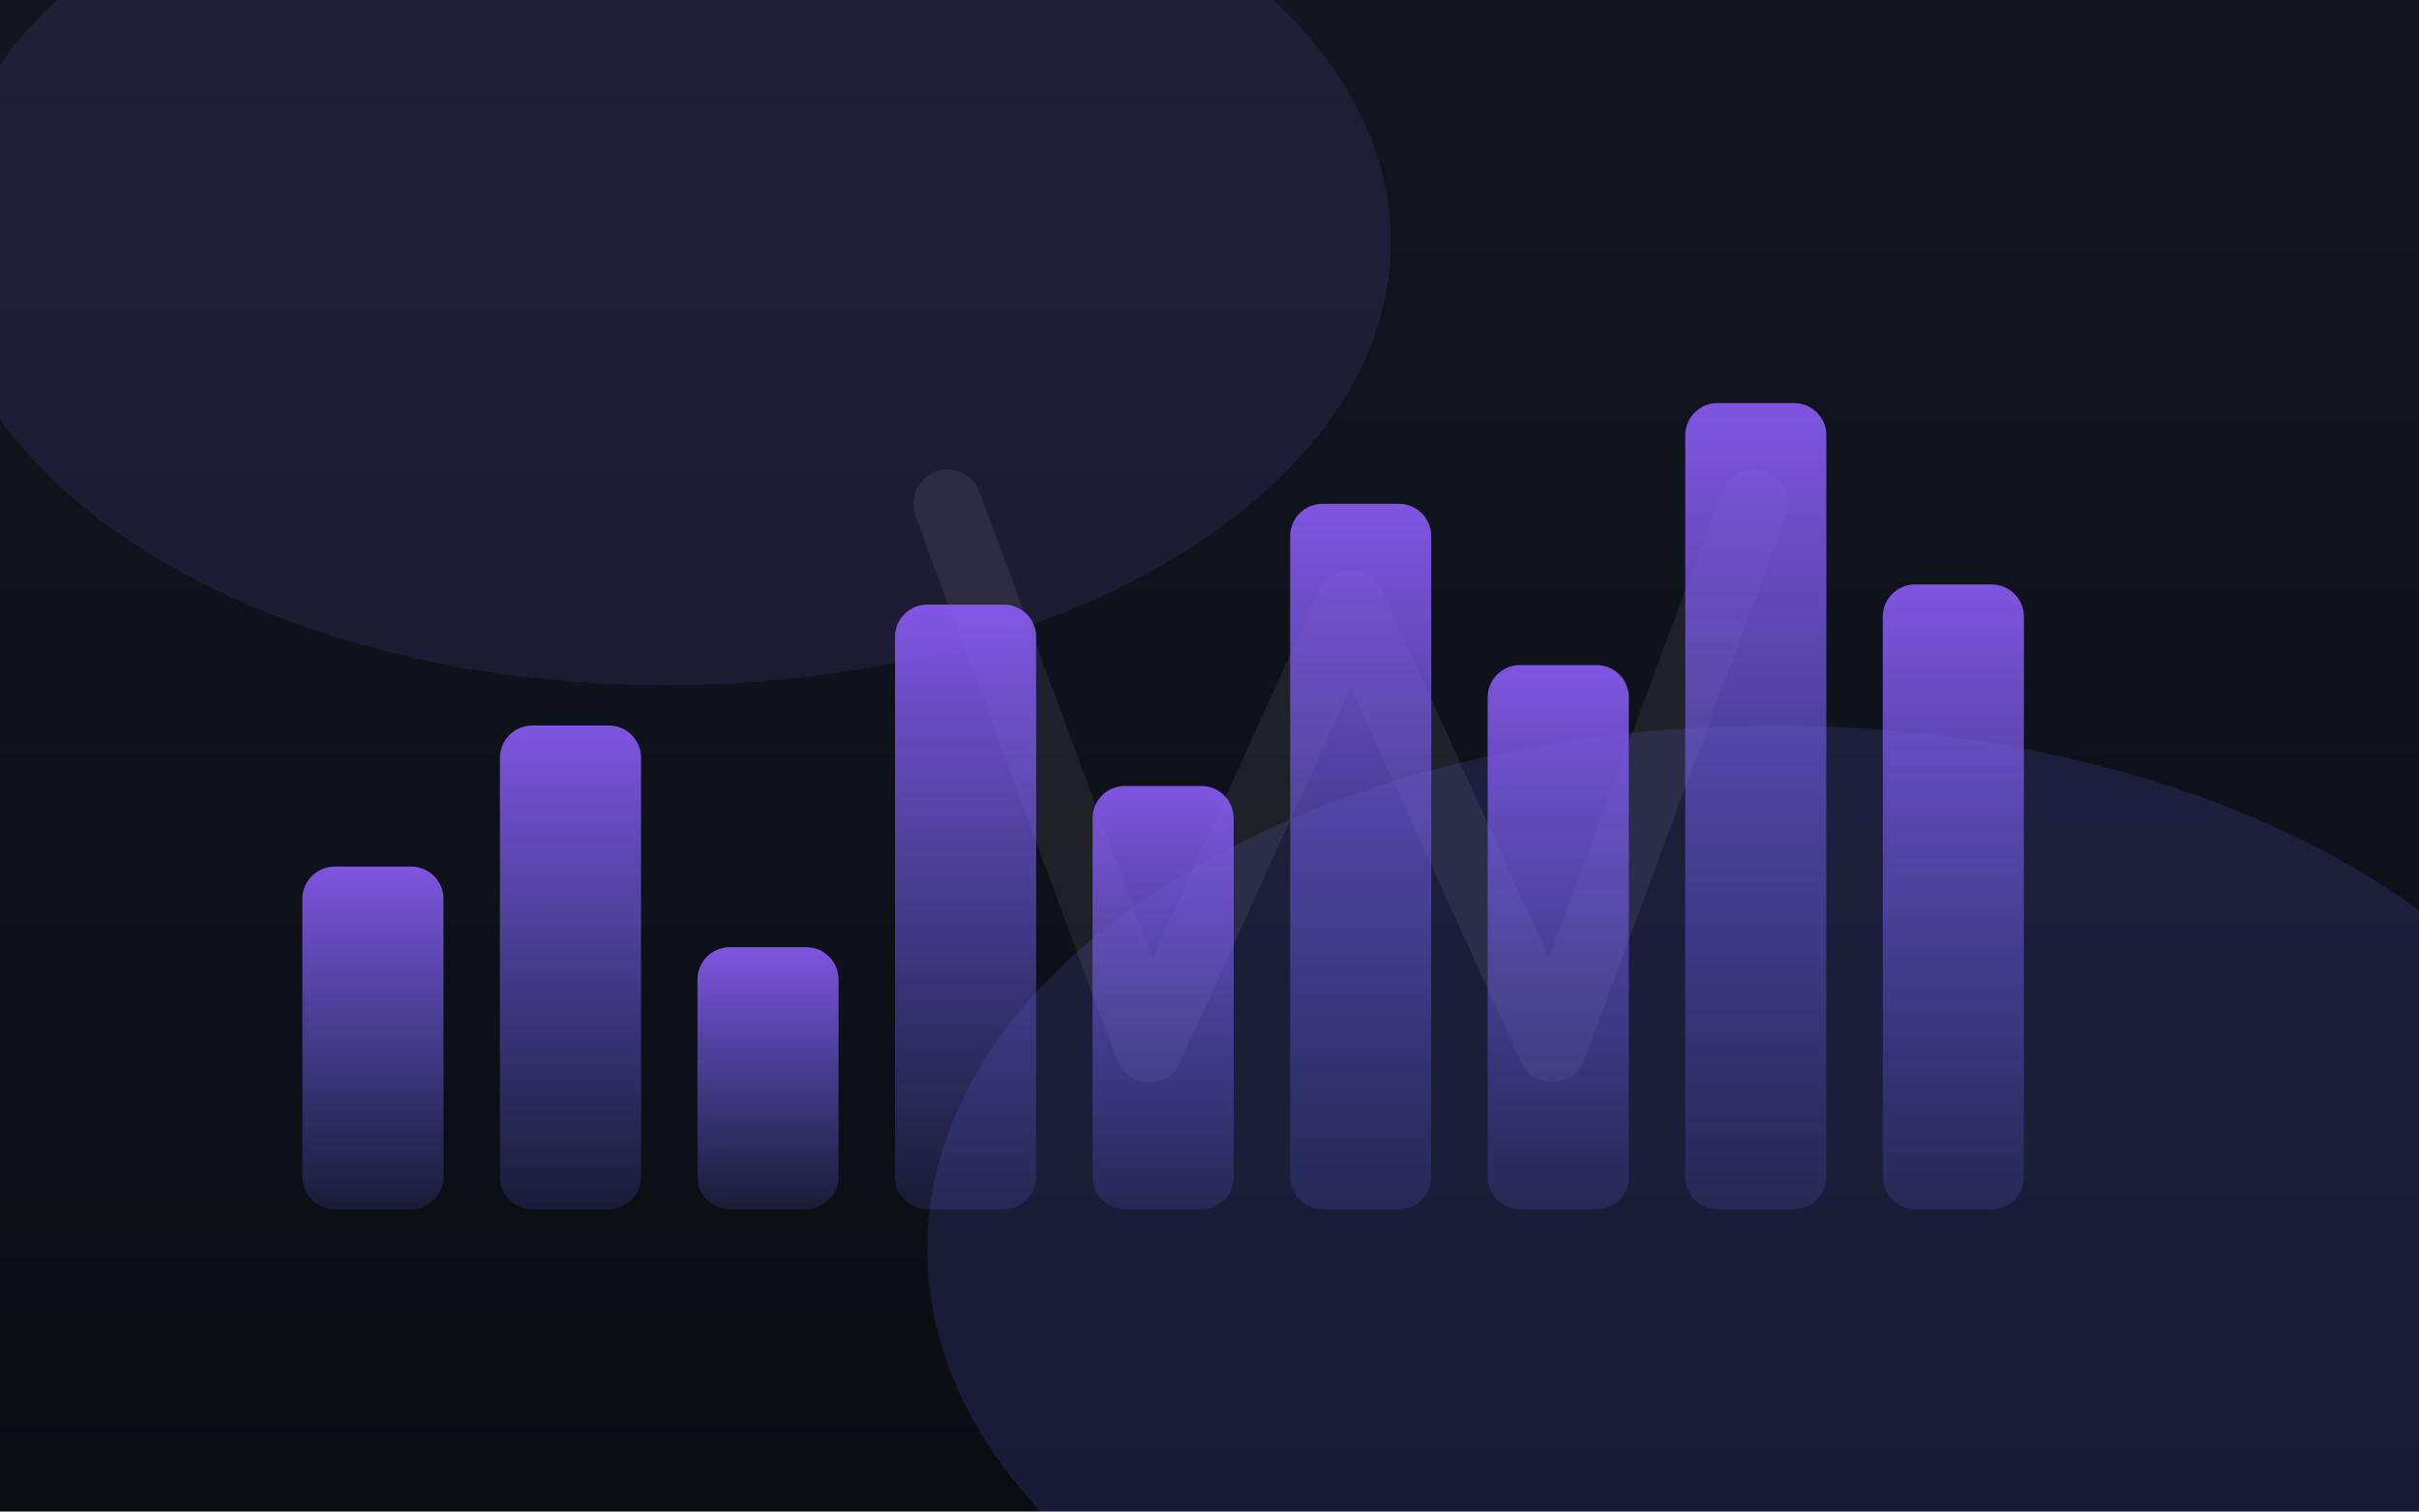
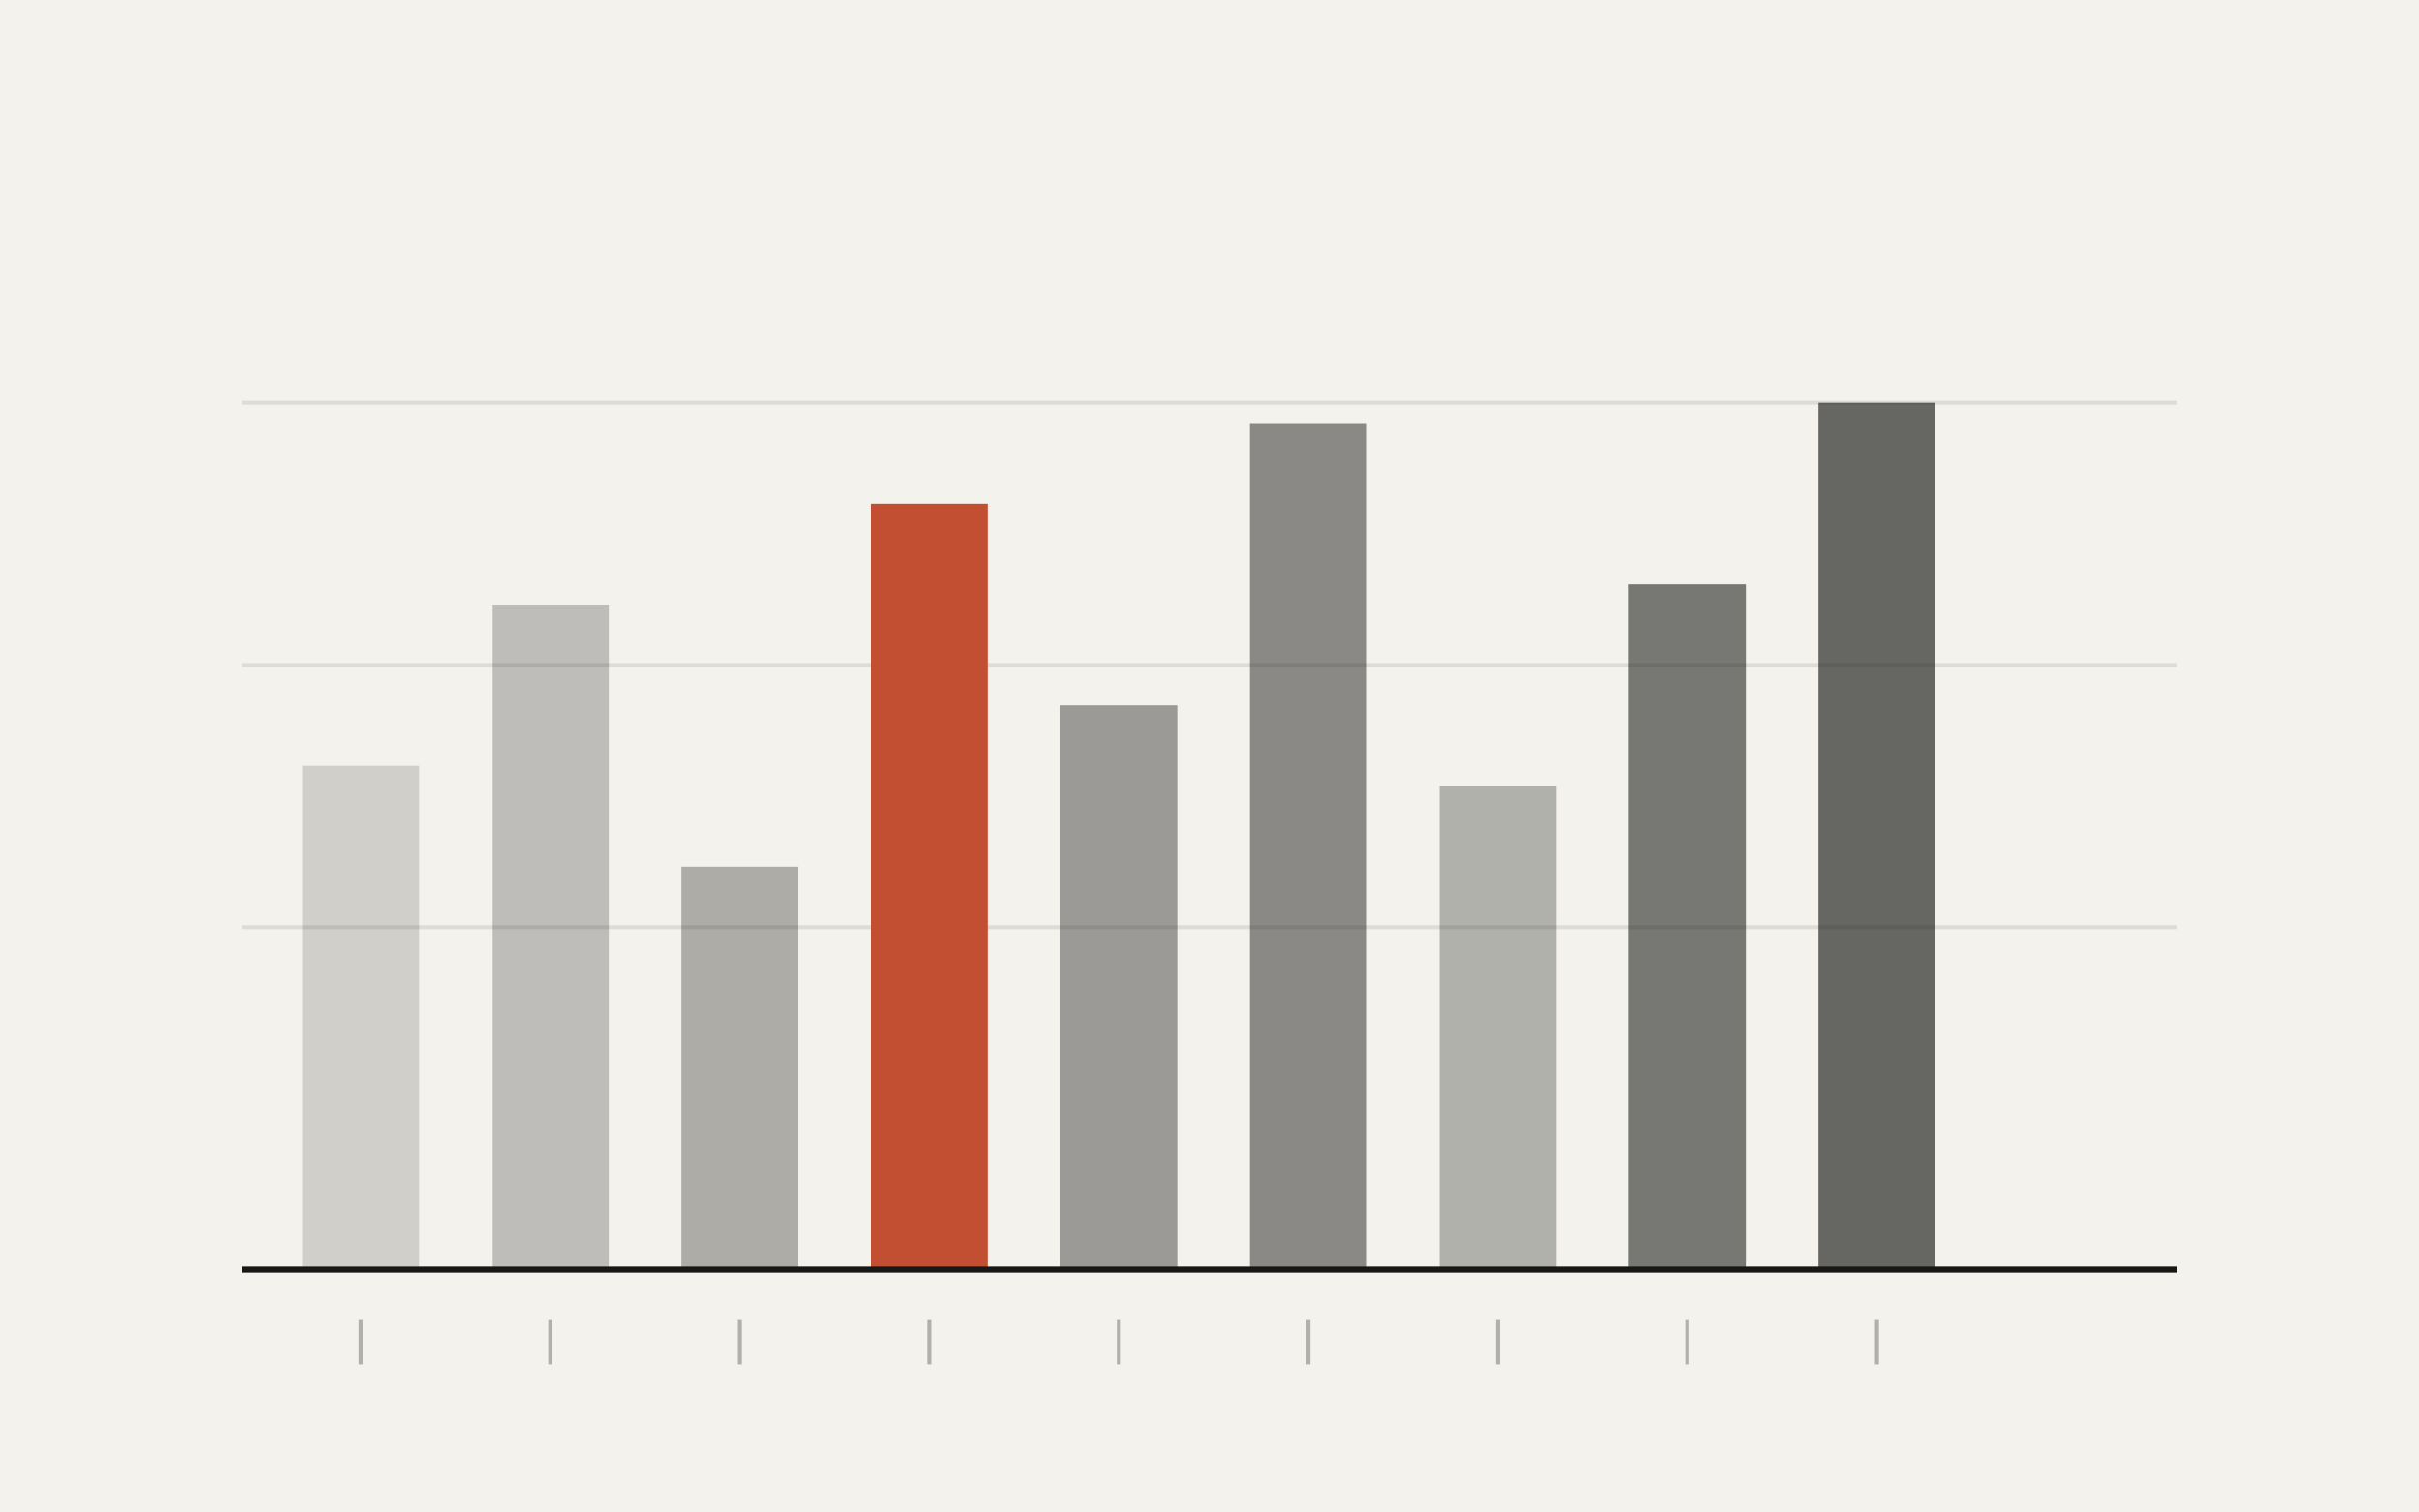
<svg xmlns="http://www.w3.org/2000/svg" viewBox="0 0 1200 750" role="img" aria-label="Abstract placeholder cover graphic">
-   <defs>
-     <linearGradient id="p3Accent" x1="0" y1="0" x2="1" y2="0">
-       <stop offset="0" stop-color="#6366f1" />
-       <stop offset="1" stop-color="#8b5cf6" />
-     </linearGradient>
-     <linearGradient id="p3Bar" x1="0" y1="1" x2="0" y2="0">
-       <stop offset="0" stop-color="#6366f1" stop-opacity="0.15" />
-       <stop offset="1" stop-color="#8b5cf6" stop-opacity="0.9" />
-     </linearGradient>
-     <linearGradient id="p3Shell" x1="0" y1="0" x2="0" y2="1">
-       <stop offset="0" stop-color="#13161f" />
-       <stop offset="1" stop-color="#0b0d13" />
-     </linearGradient>
-   </defs>
-   <rect width="1200" height="750" fill="url(#p3Shell)" />
-   <ellipse cx="880" cy="620" rx="420" ry="260" fill="#6366f1" opacity="0.16" />
-   <ellipse cx="330" cy="120" rx="360" ry="220" fill="#8b5cf6" opacity="0.12" />
-   <path d="M470 250 570 520 670 300 770 520 870 250" fill="none" stroke="#ffffff" stroke-opacity="0.07" stroke-width="34" stroke-linecap="round" stroke-linejoin="round" />
+   <rect width="1200" height="750" fill="#F4F2EC" />
+   <g stroke="#171815" stroke-opacity="0.1" stroke-width="2">
+     <path d="M120 200h960M120 330h960M120 460h960" />
+   </g>
  <g>
-     <rect x="150" y="430" width="70" height="170" rx="16" fill="url(#p3Bar)" />
-     <rect x="248" y="360" width="70" height="240" rx="16" fill="url(#p3Bar)" />
-     <rect x="346" y="470" width="70" height="130" rx="16" fill="url(#p3Bar)" />
-     <rect x="444" y="300" width="70" height="300" rx="16" fill="url(#p3Bar)" />
-     <rect x="542" y="390" width="70" height="210" rx="16" fill="url(#p3Bar)" />
-     <rect x="640" y="250" width="70" height="350" rx="16" fill="url(#p3Bar)" />
-     <rect x="738" y="330" width="70" height="270" rx="16" fill="url(#p3Bar)" />
-     <rect x="836" y="200" width="70" height="400" rx="16" fill="url(#p3Bar)" />
-     <rect x="934" y="290" width="70" height="310" rx="16" fill="url(#p3Bar)" />
+     <rect x="150" y="380" width="58" height="250" fill="#171815" fill-opacity="0.16" />
+     <rect x="244" y="300" width="58" height="330" fill="#171815" fill-opacity="0.24" />
+     <rect x="338" y="430" width="58" height="200" fill="#171815" fill-opacity="0.32" />
+     <rect x="432" y="250" width="58" height="380" fill="#C34F32" />
+     <rect x="526" y="350" width="58" height="280" fill="#171815" fill-opacity="0.40" />
+     <rect x="620" y="210" width="58" height="420" fill="#171815" fill-opacity="0.48" />
+     <rect x="714" y="390" width="58" height="240" fill="#171815" fill-opacity="0.30" />
+     <rect x="808" y="290" width="58" height="340" fill="#171815" fill-opacity="0.56" />
+     <rect x="902" y="200" width="58" height="430" fill="#171815" fill-opacity="0.64" />
  </g>
-   <path d="M110 604h980" stroke="url(#p3Accent)" stroke-width="3" stroke-linecap="round" opacity="0.8" />
+   <g stroke="#171815" stroke-opacity="0.3" stroke-width="2">
+     <path d="M179 655v22M273 655v22M367 655v22M461 655v22M555 655v22M649 655v22M743 655v22M837 655v22M931 655v22" />
+   </g>
+   <path d="M120 630h960" stroke="#171815" stroke-width="3" />
</svg>
